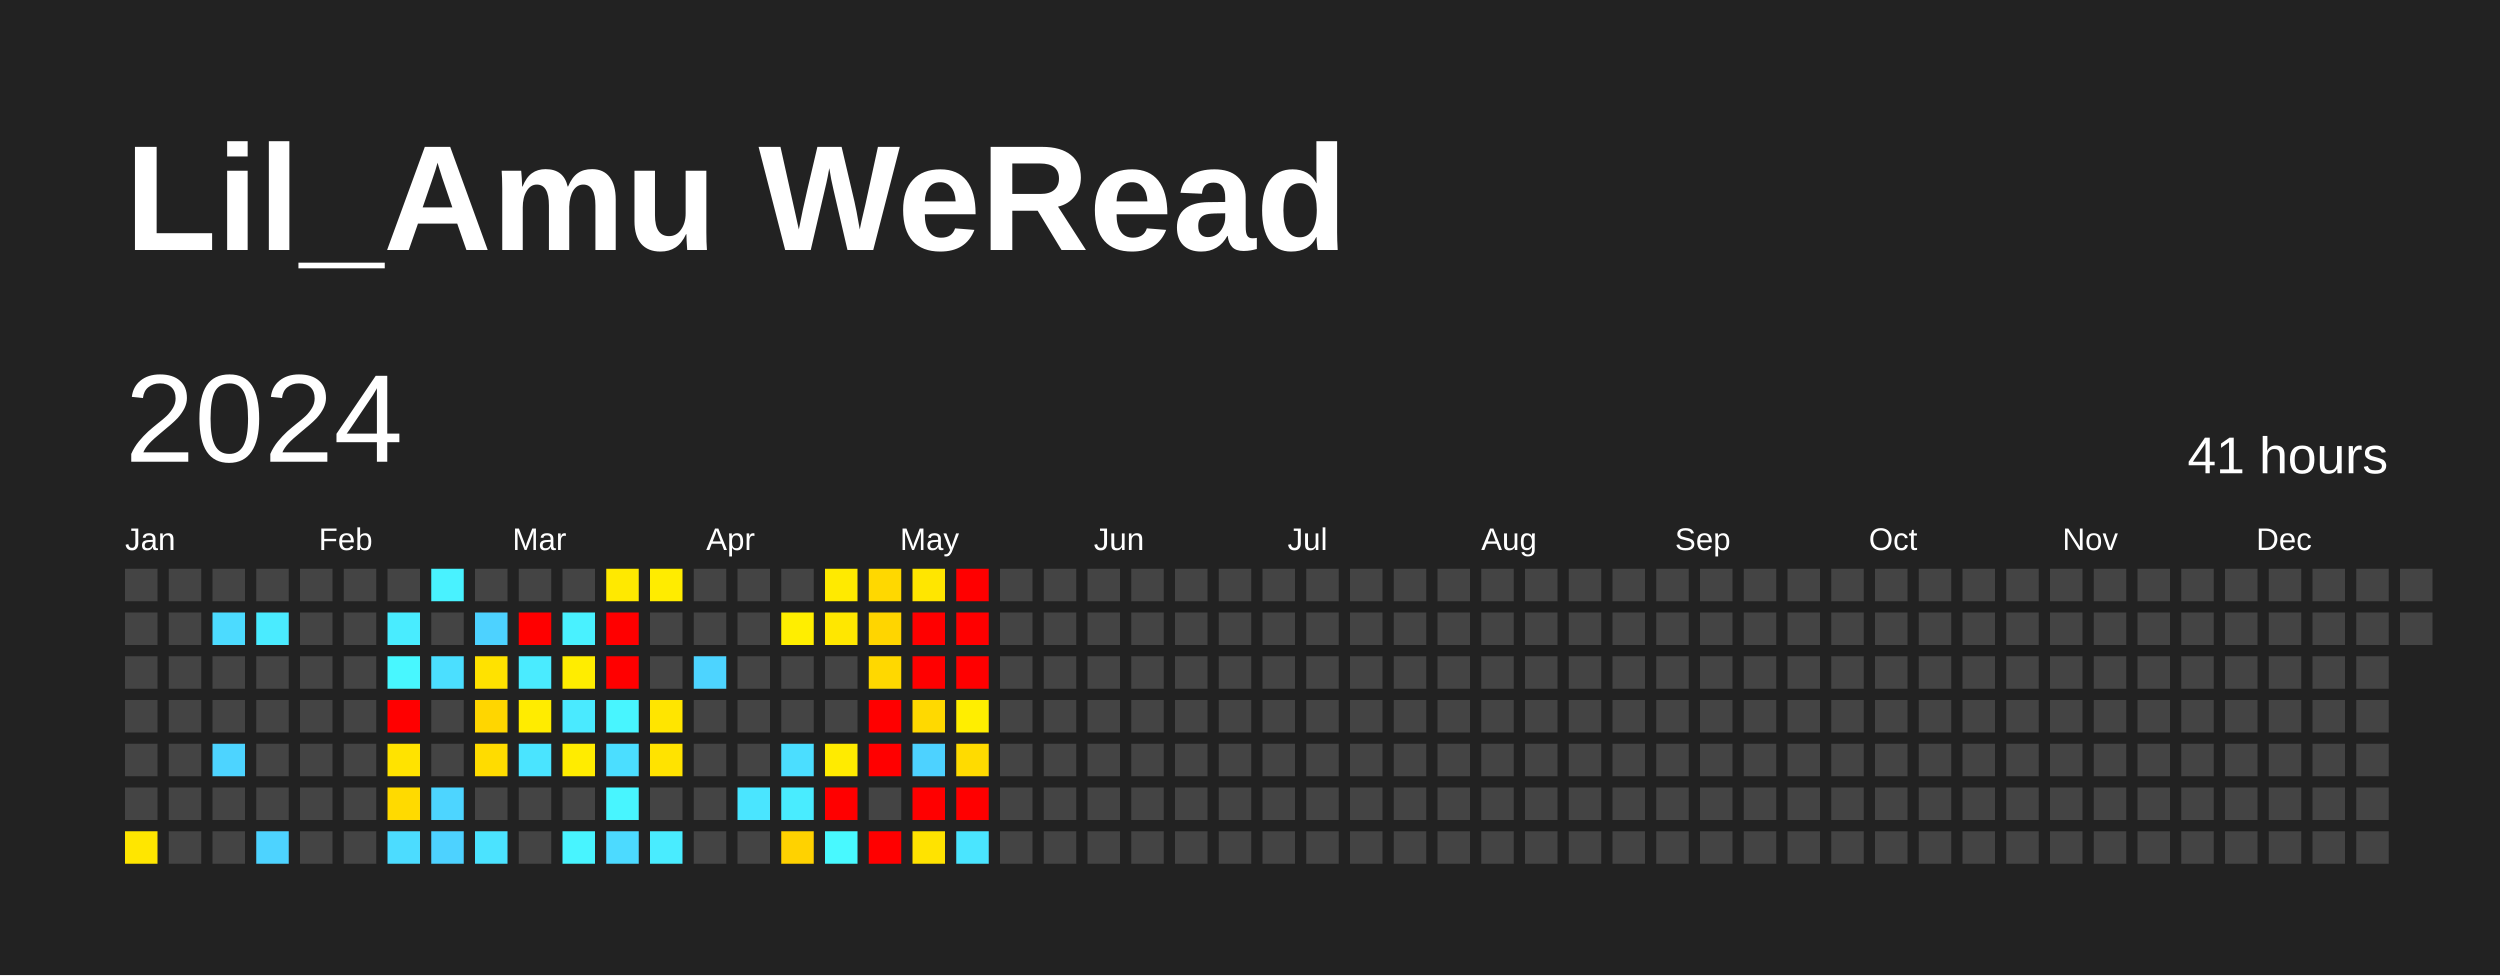
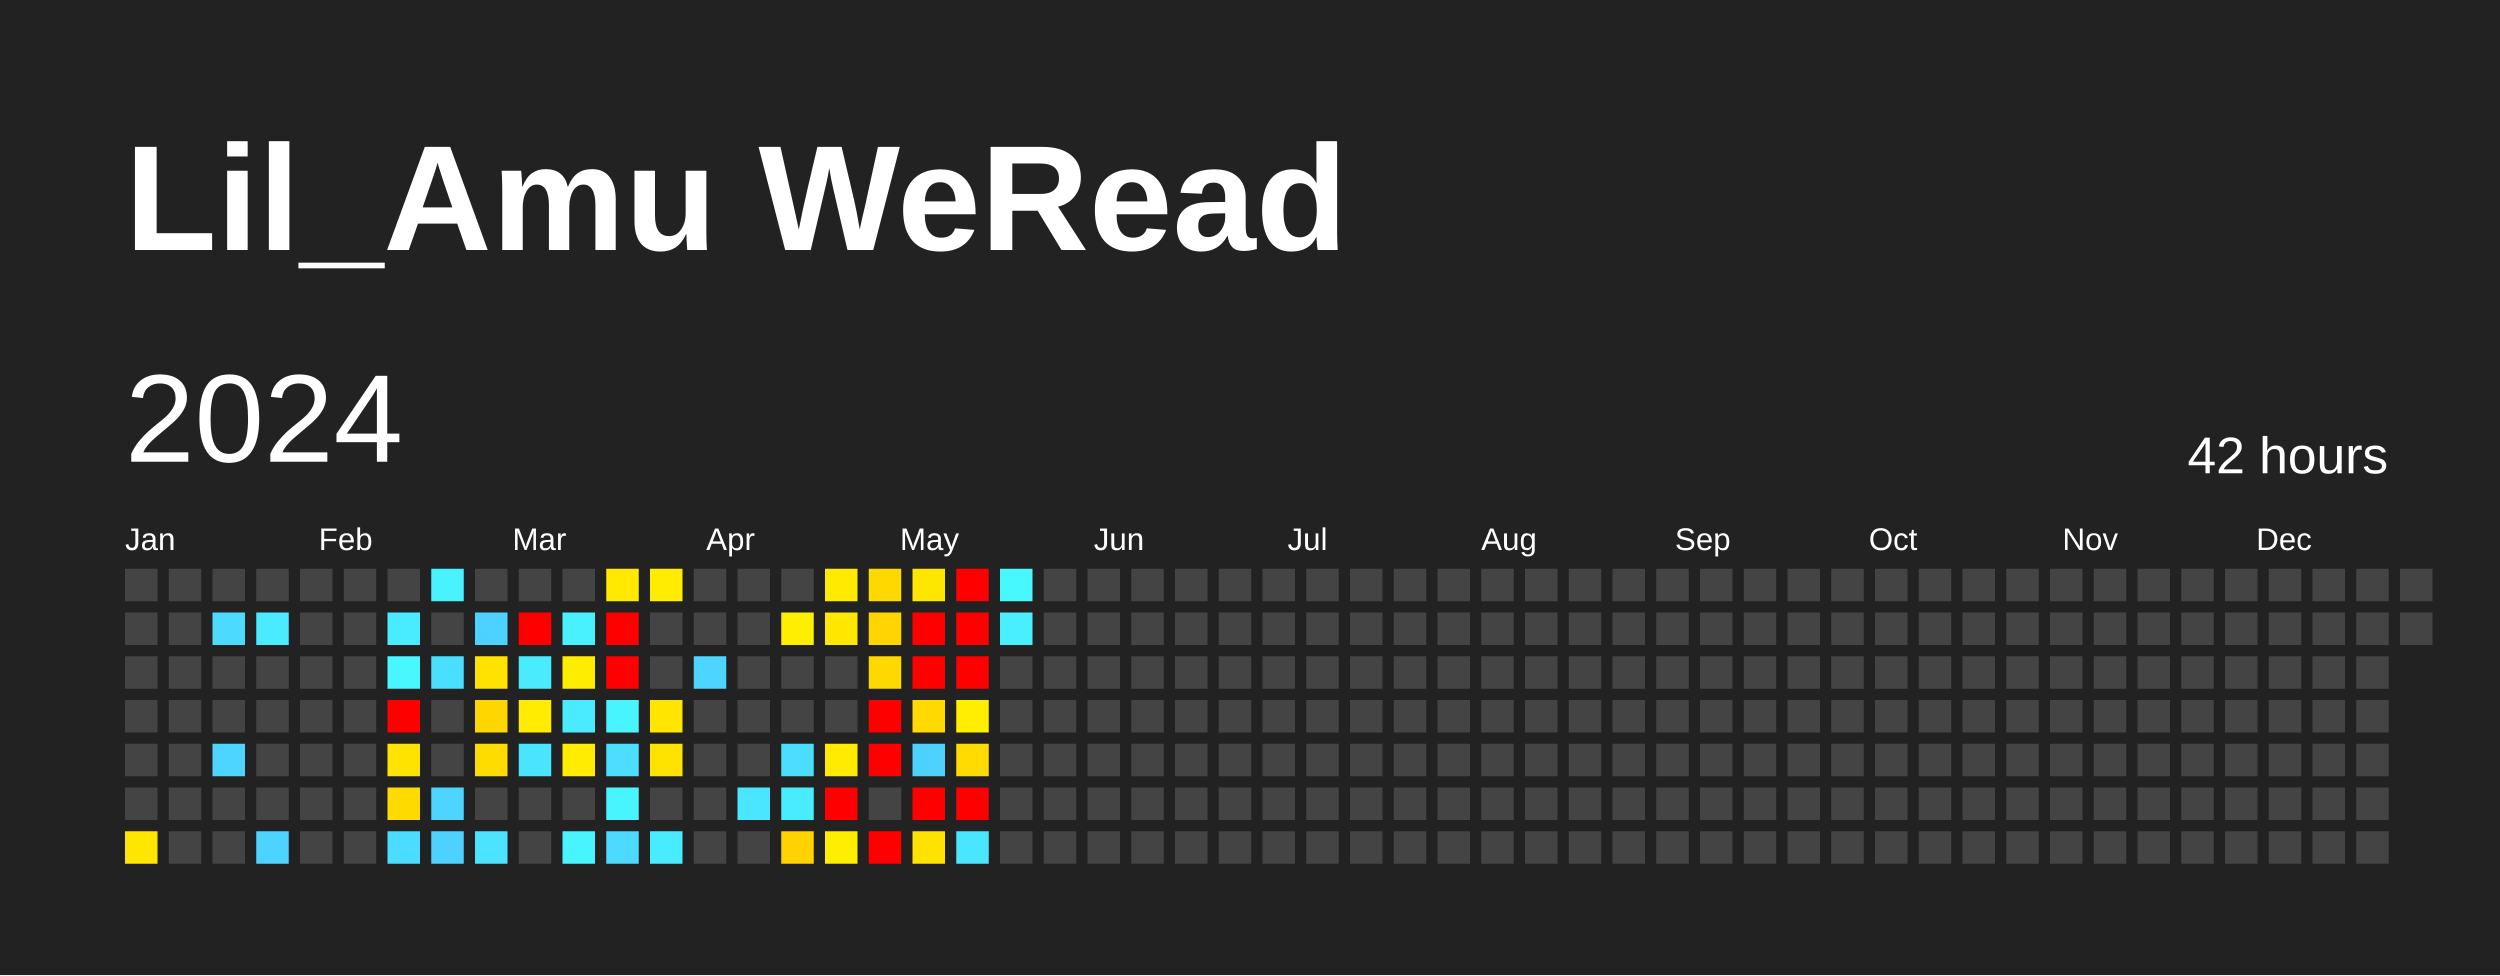
<svg xmlns="http://www.w3.org/2000/svg" baseProfile="full" height="78mm" version="1.1" viewBox="0,0,200,78" width="200mm">
  <defs />
  <rect fill="#222222" height="78" width="200" x="0" y="0" />
  <text fill="#FFFFFF" style="font-size:12px; font-family:Arial; font-weight:bold;" x="10" y="20">Lil_Amu WeRead</text>
  <text dominant-baseline="hanging" fill="#FFFFFF" style="font-size:10.0px; font-family:Arial;" x="10" y="30">2024</text>
-   <text dominant-baseline="hanging" fill="#FFFFFF" style="font-size:4.125px; font-family:Arial;" x="175" y="35">41 hours</text>
+   <text dominant-baseline="hanging" fill="#FFFFFF" style="font-size:4.125px; font-family:Arial;" x="175" y="35">42 hours</text>
  <text fill="#FFFFFF" style="font-size:2.5px; font-family:Arial" x="10.0" y="44">Jan</text>
  <text fill="#FFFFFF" style="font-size:2.5px; font-family:Arial" x="25.5" y="44">Feb</text>
  <text fill="#FFFFFF" style="font-size:2.5px; font-family:Arial" x="41.0" y="44">Mar</text>
  <text fill="#FFFFFF" style="font-size:2.5px; font-family:Arial" x="56.5" y="44">Apr</text>
  <text fill="#FFFFFF" style="font-size:2.5px; font-family:Arial" x="72.0" y="44">May</text>
  <text fill="#FFFFFF" style="font-size:2.5px; font-family:Arial" x="87.5" y="44">Jun</text>
  <text fill="#FFFFFF" style="font-size:2.5px; font-family:Arial" x="103.0" y="44">Jul</text>
  <text fill="#FFFFFF" style="font-size:2.5px; font-family:Arial" x="118.5" y="44">Aug</text>
  <text fill="#FFFFFF" style="font-size:2.5px; font-family:Arial" x="134.0" y="44">Sep</text>
  <text fill="#FFFFFF" style="font-size:2.5px; font-family:Arial" x="149.5" y="44">Oct</text>
  <text fill="#FFFFFF" style="font-size:2.5px; font-family:Arial" x="165.0" y="44">Nov</text>
  <text fill="#FFFFFF" style="font-size:2.5px; font-family:Arial" x="180.5" y="44">Dec</text>
  <rect fill="#444444" height="2.6" width="2.6" x="10.0" y="45.5" />
  <rect fill="#444444" height="2.6" width="2.6" x="10.0" y="49.0" />
  <rect fill="#444444" height="2.6" width="2.6" x="10.0" y="52.5" />
  <rect fill="#444444" height="2.6" width="2.6" x="10.0" y="56.0" />
  <rect fill="#444444" height="2.6" width="2.6" x="10.0" y="59.5" />
  <rect fill="#444444" height="2.6" width="2.6" x="10.0" y="63.0" />
  <rect fill="#ffe600" height="2.6" width="2.6" x="10.0" y="66.5" />
  <rect fill="#444444" height="2.6" width="2.6" x="13.5" y="45.5" />
  <rect fill="#444444" height="2.6" width="2.6" x="13.5" y="49.0" />
  <rect fill="#444444" height="2.6" width="2.6" x="13.5" y="52.5" />
  <rect fill="#444444" height="2.6" width="2.6" x="13.5" y="56.0" />
  <rect fill="#444444" height="2.6" width="2.6" x="13.5" y="59.5" />
  <rect fill="#444444" height="2.6" width="2.6" x="13.5" y="63.0" />
  <rect fill="#444444" height="2.6" width="2.6" x="13.5" y="66.5" />
  <rect fill="#444444" height="2.6" width="2.6" x="17.0" y="45.5" />
  <rect fill="#4cdbff" height="2.6" width="2.6" x="17.0" y="49.0" />
  <rect fill="#444444" height="2.6" width="2.6" x="17.0" y="52.5" />
  <rect fill="#444444" height="2.6" width="2.6" x="17.0" y="56.0" />
  <rect fill="#4dd4ff" height="2.6" width="2.6" x="17.0" y="59.5" />
  <rect fill="#444444" height="2.6" width="2.6" x="17.0" y="63.0" />
  <rect fill="#444444" height="2.6" width="2.6" x="17.0" y="66.5" />
  <rect fill="#444444" height="2.6" width="2.6" x="20.5" y="45.5" />
  <rect fill="#4aebff" height="2.6" width="2.6" x="20.5" y="49.0" />
  <rect fill="#444444" height="2.6" width="2.6" x="20.5" y="52.5" />
  <rect fill="#444444" height="2.6" width="2.6" x="20.5" y="56.0" />
  <rect fill="#444444" height="2.6" width="2.6" x="20.5" y="59.5" />
  <rect fill="#444444" height="2.6" width="2.6" x="20.5" y="63.0" />
  <rect fill="#4dd3ff" height="2.6" width="2.6" x="20.5" y="66.5" />
  <rect fill="#444444" height="2.6" width="2.6" x="24.0" y="45.5" />
  <rect fill="#444444" height="2.6" width="2.6" x="24.0" y="49.0" />
  <rect fill="#444444" height="2.6" width="2.6" x="24.0" y="52.5" />
  <rect fill="#444444" height="2.6" width="2.6" x="24.0" y="56.0" />
  <rect fill="#444444" height="2.6" width="2.6" x="24.0" y="59.5" />
  <rect fill="#444444" height="2.6" width="2.6" x="24.0" y="63.0" />
  <rect fill="#444444" height="2.6" width="2.6" x="24.0" y="66.5" />
  <rect fill="#444444" height="2.6" width="2.6" x="27.5" y="45.5" />
  <rect fill="#444444" height="2.6" width="2.6" x="27.5" y="49.0" />
  <rect fill="#444444" height="2.6" width="2.6" x="27.5" y="52.5" />
  <rect fill="#444444" height="2.6" width="2.6" x="27.5" y="56.0" />
  <rect fill="#444444" height="2.6" width="2.6" x="27.5" y="59.5" />
  <rect fill="#444444" height="2.6" width="2.6" x="27.5" y="63.0" />
  <rect fill="#444444" height="2.6" width="2.6" x="27.5" y="66.5" />
  <rect fill="#444444" height="2.6" width="2.6" x="31.0" y="45.5" />
  <rect fill="#49ecff" height="2.6" width="2.6" x="31.0" y="49.0" />
  <rect fill="#48f7ff" height="2.6" width="2.6" x="31.0" y="52.5" />
  <rect fill="red" height="2.6" width="2.6" x="31.0" y="56.0" />
  <rect fill="#ffe300" height="2.6" width="2.6" x="31.0" y="59.5" />
  <rect fill="#ffda00" height="2.6" width="2.6" x="31.0" y="63.0" />
  <rect fill="#4cdcff" height="2.6" width="2.6" x="31.0" y="66.5" />
  <rect fill="#49f2ff" height="2.6" width="2.6" x="34.5" y="45.5" />
  <rect fill="#444444" height="2.6" width="2.6" x="34.5" y="49.0" />
  <rect fill="#4bdfff" height="2.6" width="2.6" x="34.5" y="52.5" />
  <rect fill="#444444" height="2.6" width="2.6" x="34.5" y="56.0" />
  <rect fill="#444444" height="2.6" width="2.6" x="34.5" y="59.5" />
  <rect fill="#4dd5ff" height="2.6" width="2.6" x="34.5" y="63.0" />
  <rect fill="#4dd2ff" height="2.6" width="2.6" x="34.5" y="66.5" />
  <rect fill="#444444" height="2.6" width="2.6" x="38.0" y="45.5" />
  <rect fill="#4dd2ff" height="2.6" width="2.6" x="38.0" y="49.0" />
  <rect fill="#ffe200" height="2.6" width="2.6" x="38.0" y="52.5" />
  <rect fill="#ffd600" height="2.6" width="2.6" x="38.0" y="56.0" />
  <rect fill="#ffdc00" height="2.6" width="2.6" x="38.0" y="59.5" />
  <rect fill="#444444" height="2.6" width="2.6" x="38.0" y="63.0" />
  <rect fill="#4be3ff" height="2.6" width="2.6" x="38.0" y="66.5" />
  <rect fill="#444444" height="2.6" width="2.6" x="41.5" y="45.5" />
  <rect fill="red" height="2.6" width="2.6" x="41.5" y="49.0" />
  <rect fill="#4aebff" height="2.6" width="2.6" x="41.5" y="52.5" />
  <rect fill="#ffec00" height="2.6" width="2.6" x="41.5" y="56.0" />
  <rect fill="#4ae4ff" height="2.6" width="2.6" x="41.5" y="59.5" />
  <rect fill="#444444" height="2.6" width="2.6" x="41.5" y="63.0" />
  <rect fill="#444444" height="2.6" width="2.6" x="41.5" y="66.5" />
  <rect fill="#444444" height="2.6" width="2.6" x="45.0" y="45.5" />
  <rect fill="#49f1ff" height="2.6" width="2.6" x="45.0" y="49.0" />
  <rect fill="#ffed00" height="2.6" width="2.6" x="45.0" y="52.5" />
  <rect fill="#4aeaff" height="2.6" width="2.6" x="45.0" y="56.0" />
  <rect fill="#ffec00" height="2.6" width="2.6" x="45.0" y="59.5" />
  <rect fill="#444444" height="2.6" width="2.6" x="45.0" y="63.0" />
  <rect fill="#48f4ff" height="2.6" width="2.6" x="45.0" y="66.5" />
  <rect fill="#ffe900" height="2.6" width="2.6" x="48.5" y="45.5" />
  <rect fill="red" height="2.6" width="2.6" x="48.5" y="49.0" />
  <rect fill="red" height="2.6" width="2.6" x="48.5" y="52.5" />
  <rect fill="#48f5ff" height="2.6" width="2.6" x="48.5" y="56.0" />
  <rect fill="#4bdeff" height="2.6" width="2.6" x="48.5" y="59.5" />
  <rect fill="#48f5ff" height="2.6" width="2.6" x="48.5" y="63.0" />
  <rect fill="#4cdaff" height="2.6" width="2.6" x="48.5" y="66.5" />
  <rect fill="#ffec00" height="2.6" width="2.6" x="52.0" y="45.5" />
  <rect fill="#444444" height="2.6" width="2.6" x="52.0" y="49.0" />
  <rect fill="#444444" height="2.6" width="2.6" x="52.0" y="52.5" />
  <rect fill="#ffe500" height="2.6" width="2.6" x="52.0" y="56.0" />
  <rect fill="#ffe300" height="2.6" width="2.6" x="52.0" y="59.5" />
  <rect fill="#444444" height="2.6" width="2.6" x="52.0" y="63.0" />
  <rect fill="#49ecff" height="2.6" width="2.6" x="52.0" y="66.5" />
  <rect fill="#444444" height="2.6" width="2.6" x="55.5" y="45.5" />
  <rect fill="#444444" height="2.6" width="2.6" x="55.5" y="49.0" />
  <rect fill="#4dd4ff" height="2.6" width="2.6" x="55.5" y="52.5" />
  <rect fill="#444444" height="2.6" width="2.6" x="55.5" y="56.0" />
  <rect fill="#444444" height="2.6" width="2.6" x="55.5" y="59.5" />
  <rect fill="#444444" height="2.6" width="2.6" x="55.5" y="63.0" />
  <rect fill="#444444" height="2.6" width="2.6" x="55.5" y="66.5" />
  <rect fill="#444444" height="2.6" width="2.6" x="59.0" y="45.5" />
  <rect fill="#444444" height="2.6" width="2.6" x="59.0" y="49.0" />
  <rect fill="#444444" height="2.6" width="2.6" x="59.0" y="52.5" />
  <rect fill="#444444" height="2.6" width="2.6" x="59.0" y="56.0" />
  <rect fill="#444444" height="2.6" width="2.6" x="59.0" y="59.5" />
  <rect fill="#4ae5ff" height="2.6" width="2.6" x="59.0" y="63.0" />
  <rect fill="#444444" height="2.6" width="2.6" x="59.0" y="66.5" />
  <rect fill="#444444" height="2.6" width="2.6" x="62.5" y="45.5" />
  <rect fill="#ffee00" height="2.6" width="2.6" x="62.5" y="49.0" />
  <rect fill="#444444" height="2.6" width="2.6" x="62.5" y="52.5" />
  <rect fill="#444444" height="2.6" width="2.6" x="62.5" y="56.0" />
  <rect fill="#4bdeff" height="2.6" width="2.6" x="62.5" y="59.5" />
  <rect fill="#49ecff" height="2.6" width="2.6" x="62.5" y="63.0" />
  <rect fill="#ffd200" height="2.6" width="2.6" x="62.5" y="66.5" />
  <rect fill="#ffea00" height="2.6" width="2.6" x="66.0" y="45.5" />
  <rect fill="#ffe700" height="2.6" width="2.6" x="66.0" y="49.0" />
  <rect fill="#444444" height="2.6" width="2.6" x="66.0" y="52.5" />
  <rect fill="#444444" height="2.6" width="2.6" x="66.0" y="56.0" />
  <rect fill="#ffeb00" height="2.6" width="2.6" x="66.0" y="59.5" />
  <rect fill="red" height="2.6" width="2.6" x="66.0" y="63.0" />
-   <rect fill="#48f9ff" height="2.6" width="2.6" x="66.0" y="66.5" />
+   <rect fill="#ffee00" height="2.6" width="2.6" x="66.0" y="66.5" />
  <rect fill="#ffd800" height="2.6" width="2.6" x="69.5" y="45.5" />
  <rect fill="#ffd500" height="2.6" width="2.6" x="69.5" y="49.0" />
  <rect fill="#ffd800" height="2.6" width="2.6" x="69.5" y="52.5" />
  <rect fill="red" height="2.6" width="2.6" x="69.5" y="56.0" />
  <rect fill="red" height="2.6" width="2.6" x="69.5" y="59.5" />
  <rect fill="#444444" height="2.6" width="2.6" x="69.5" y="63.0" />
  <rect fill="red" height="2.6" width="2.6" x="69.5" y="66.5" />
  <rect fill="#ffe600" height="2.6" width="2.6" x="73.0" y="45.5" />
  <rect fill="red" height="2.6" width="2.6" x="73.0" y="49.0" />
  <rect fill="red" height="2.6" width="2.6" x="73.0" y="52.5" />
  <rect fill="#ffd900" height="2.6" width="2.6" x="73.0" y="56.0" />
  <rect fill="#4dd2ff" height="2.6" width="2.6" x="73.0" y="59.5" />
  <rect fill="red" height="2.6" width="2.6" x="73.0" y="63.0" />
  <rect fill="#ffe300" height="2.6" width="2.6" x="73.0" y="66.5" />
  <rect fill="red" height="2.6" width="2.6" x="76.5" y="45.5" />
  <rect fill="red" height="2.6" width="2.6" x="76.5" y="49.0" />
  <rect fill="red" height="2.6" width="2.6" x="76.5" y="52.5" />
  <rect fill="#ffee00" height="2.6" width="2.6" x="76.5" y="56.0" />
  <rect fill="#ffdb00" height="2.6" width="2.6" x="76.5" y="59.5" />
  <rect fill="red" height="2.6" width="2.6" x="76.5" y="63.0" />
  <rect fill="#4ae5ff" height="2.6" width="2.6" x="76.5" y="66.5" />
-   <rect fill="#444444" height="2.6" width="2.6" x="80.0" y="45.5" />
-   <rect fill="#444444" height="2.6" width="2.6" x="80.0" y="49.0" />
+   <rect fill="#48f8ff" height="2.6" width="2.6" x="80.0" y="45.5" />
+   <rect fill="#49efff" height="2.6" width="2.6" x="80.0" y="49.0" />
  <rect fill="#444444" height="2.6" width="2.6" x="80.0" y="52.5" />
  <rect fill="#444444" height="2.6" width="2.6" x="80.0" y="56.0" />
  <rect fill="#444444" height="2.6" width="2.6" x="80.0" y="59.5" />
  <rect fill="#444444" height="2.6" width="2.6" x="80.0" y="63.0" />
  <rect fill="#444444" height="2.6" width="2.6" x="80.0" y="66.5" />
  <rect fill="#444444" height="2.6" width="2.6" x="83.5" y="45.5" />
  <rect fill="#444444" height="2.6" width="2.6" x="83.5" y="49.0" />
  <rect fill="#444444" height="2.6" width="2.6" x="83.5" y="52.5" />
  <rect fill="#444444" height="2.6" width="2.6" x="83.5" y="56.0" />
  <rect fill="#444444" height="2.6" width="2.6" x="83.5" y="59.5" />
  <rect fill="#444444" height="2.6" width="2.6" x="83.5" y="63.0" />
  <rect fill="#444444" height="2.6" width="2.6" x="83.5" y="66.5" />
  <rect fill="#444444" height="2.6" width="2.6" x="87.0" y="45.5" />
  <rect fill="#444444" height="2.6" width="2.6" x="87.0" y="49.0" />
  <rect fill="#444444" height="2.6" width="2.6" x="87.0" y="52.5" />
  <rect fill="#444444" height="2.6" width="2.6" x="87.0" y="56.0" />
  <rect fill="#444444" height="2.6" width="2.6" x="87.0" y="59.5" />
  <rect fill="#444444" height="2.6" width="2.6" x="87.0" y="63.0" />
  <rect fill="#444444" height="2.6" width="2.6" x="87.0" y="66.5" />
  <rect fill="#444444" height="2.6" width="2.6" x="90.5" y="45.5" />
  <rect fill="#444444" height="2.6" width="2.6" x="90.5" y="49.0" />
  <rect fill="#444444" height="2.6" width="2.6" x="90.5" y="52.5" />
  <rect fill="#444444" height="2.6" width="2.6" x="90.5" y="56.0" />
  <rect fill="#444444" height="2.6" width="2.6" x="90.5" y="59.5" />
  <rect fill="#444444" height="2.6" width="2.6" x="90.5" y="63.0" />
  <rect fill="#444444" height="2.6" width="2.6" x="90.5" y="66.5" />
  <rect fill="#444444" height="2.6" width="2.6" x="94.0" y="45.5" />
  <rect fill="#444444" height="2.6" width="2.6" x="94.0" y="49.0" />
  <rect fill="#444444" height="2.6" width="2.6" x="94.0" y="52.5" />
  <rect fill="#444444" height="2.6" width="2.6" x="94.0" y="56.0" />
  <rect fill="#444444" height="2.6" width="2.6" x="94.0" y="59.5" />
  <rect fill="#444444" height="2.6" width="2.6" x="94.0" y="63.0" />
  <rect fill="#444444" height="2.6" width="2.6" x="94.0" y="66.5" />
  <rect fill="#444444" height="2.6" width="2.6" x="97.5" y="45.5" />
  <rect fill="#444444" height="2.6" width="2.6" x="97.5" y="49.0" />
  <rect fill="#444444" height="2.6" width="2.6" x="97.5" y="52.5" />
  <rect fill="#444444" height="2.6" width="2.6" x="97.5" y="56.0" />
  <rect fill="#444444" height="2.6" width="2.6" x="97.5" y="59.5" />
  <rect fill="#444444" height="2.6" width="2.6" x="97.5" y="63.0" />
  <rect fill="#444444" height="2.6" width="2.6" x="97.5" y="66.5" />
  <rect fill="#444444" height="2.6" width="2.6" x="101.0" y="45.5" />
  <rect fill="#444444" height="2.6" width="2.6" x="101.0" y="49.0" />
  <rect fill="#444444" height="2.6" width="2.6" x="101.0" y="52.5" />
  <rect fill="#444444" height="2.6" width="2.6" x="101.0" y="56.0" />
  <rect fill="#444444" height="2.6" width="2.6" x="101.0" y="59.5" />
  <rect fill="#444444" height="2.6" width="2.6" x="101.0" y="63.0" />
  <rect fill="#444444" height="2.6" width="2.6" x="101.0" y="66.5" />
  <rect fill="#444444" height="2.6" width="2.6" x="104.5" y="45.5" />
  <rect fill="#444444" height="2.6" width="2.6" x="104.5" y="49.0" />
  <rect fill="#444444" height="2.6" width="2.6" x="104.5" y="52.5" />
  <rect fill="#444444" height="2.6" width="2.6" x="104.5" y="56.0" />
  <rect fill="#444444" height="2.6" width="2.6" x="104.5" y="59.5" />
  <rect fill="#444444" height="2.6" width="2.6" x="104.5" y="63.0" />
  <rect fill="#444444" height="2.6" width="2.6" x="104.5" y="66.5" />
  <rect fill="#444444" height="2.6" width="2.6" x="108.0" y="45.5" />
  <rect fill="#444444" height="2.6" width="2.6" x="108.0" y="49.0" />
  <rect fill="#444444" height="2.6" width="2.6" x="108.0" y="52.5" />
  <rect fill="#444444" height="2.6" width="2.6" x="108.0" y="56.0" />
  <rect fill="#444444" height="2.6" width="2.6" x="108.0" y="59.5" />
  <rect fill="#444444" height="2.6" width="2.6" x="108.0" y="63.0" />
  <rect fill="#444444" height="2.6" width="2.6" x="108.0" y="66.5" />
  <rect fill="#444444" height="2.6" width="2.6" x="111.5" y="45.5" />
  <rect fill="#444444" height="2.6" width="2.6" x="111.5" y="49.0" />
  <rect fill="#444444" height="2.6" width="2.6" x="111.5" y="52.5" />
  <rect fill="#444444" height="2.6" width="2.6" x="111.5" y="56.0" />
  <rect fill="#444444" height="2.6" width="2.6" x="111.5" y="59.5" />
  <rect fill="#444444" height="2.6" width="2.6" x="111.5" y="63.0" />
  <rect fill="#444444" height="2.6" width="2.6" x="111.5" y="66.5" />
  <rect fill="#444444" height="2.6" width="2.6" x="115.0" y="45.5" />
  <rect fill="#444444" height="2.6" width="2.6" x="115.0" y="49.0" />
  <rect fill="#444444" height="2.6" width="2.6" x="115.0" y="52.5" />
  <rect fill="#444444" height="2.6" width="2.6" x="115.0" y="56.0" />
  <rect fill="#444444" height="2.6" width="2.6" x="115.0" y="59.5" />
  <rect fill="#444444" height="2.6" width="2.6" x="115.0" y="63.0" />
  <rect fill="#444444" height="2.6" width="2.6" x="115.0" y="66.5" />
  <rect fill="#444444" height="2.6" width="2.6" x="118.5" y="45.5" />
  <rect fill="#444444" height="2.6" width="2.6" x="118.5" y="49.0" />
  <rect fill="#444444" height="2.6" width="2.6" x="118.5" y="52.5" />
  <rect fill="#444444" height="2.6" width="2.6" x="118.5" y="56.0" />
  <rect fill="#444444" height="2.6" width="2.6" x="118.5" y="59.5" />
  <rect fill="#444444" height="2.6" width="2.6" x="118.5" y="63.0" />
  <rect fill="#444444" height="2.6" width="2.6" x="118.5" y="66.5" />
  <rect fill="#444444" height="2.6" width="2.6" x="122.0" y="45.5" />
  <rect fill="#444444" height="2.6" width="2.6" x="122.0" y="49.0" />
  <rect fill="#444444" height="2.6" width="2.6" x="122.0" y="52.5" />
  <rect fill="#444444" height="2.6" width="2.6" x="122.0" y="56.0" />
  <rect fill="#444444" height="2.6" width="2.6" x="122.0" y="59.5" />
  <rect fill="#444444" height="2.6" width="2.6" x="122.0" y="63.0" />
  <rect fill="#444444" height="2.6" width="2.6" x="122.0" y="66.5" />
  <rect fill="#444444" height="2.6" width="2.6" x="125.5" y="45.5" />
  <rect fill="#444444" height="2.6" width="2.6" x="125.5" y="49.0" />
  <rect fill="#444444" height="2.6" width="2.6" x="125.5" y="52.5" />
  <rect fill="#444444" height="2.6" width="2.6" x="125.5" y="56.0" />
  <rect fill="#444444" height="2.6" width="2.6" x="125.5" y="59.5" />
  <rect fill="#444444" height="2.6" width="2.6" x="125.5" y="63.0" />
  <rect fill="#444444" height="2.6" width="2.6" x="125.5" y="66.5" />
  <rect fill="#444444" height="2.6" width="2.6" x="129.0" y="45.5" />
  <rect fill="#444444" height="2.6" width="2.6" x="129.0" y="49.0" />
  <rect fill="#444444" height="2.6" width="2.6" x="129.0" y="52.5" />
  <rect fill="#444444" height="2.6" width="2.6" x="129.0" y="56.0" />
  <rect fill="#444444" height="2.6" width="2.6" x="129.0" y="59.5" />
  <rect fill="#444444" height="2.6" width="2.6" x="129.0" y="63.0" />
  <rect fill="#444444" height="2.6" width="2.6" x="129.0" y="66.5" />
  <rect fill="#444444" height="2.6" width="2.6" x="132.5" y="45.5" />
  <rect fill="#444444" height="2.6" width="2.6" x="132.5" y="49.0" />
  <rect fill="#444444" height="2.6" width="2.6" x="132.5" y="52.5" />
  <rect fill="#444444" height="2.6" width="2.6" x="132.5" y="56.0" />
  <rect fill="#444444" height="2.6" width="2.6" x="132.5" y="59.5" />
  <rect fill="#444444" height="2.6" width="2.6" x="132.5" y="63.0" />
  <rect fill="#444444" height="2.6" width="2.6" x="132.5" y="66.5" />
  <rect fill="#444444" height="2.6" width="2.6" x="136.0" y="45.5" />
  <rect fill="#444444" height="2.6" width="2.6" x="136.0" y="49.0" />
  <rect fill="#444444" height="2.6" width="2.6" x="136.0" y="52.5" />
  <rect fill="#444444" height="2.6" width="2.6" x="136.0" y="56.0" />
  <rect fill="#444444" height="2.6" width="2.6" x="136.0" y="59.5" />
  <rect fill="#444444" height="2.6" width="2.6" x="136.0" y="63.0" />
  <rect fill="#444444" height="2.6" width="2.6" x="136.0" y="66.5" />
  <rect fill="#444444" height="2.6" width="2.6" x="139.5" y="45.5" />
  <rect fill="#444444" height="2.6" width="2.6" x="139.5" y="49.0" />
  <rect fill="#444444" height="2.6" width="2.6" x="139.5" y="52.5" />
  <rect fill="#444444" height="2.6" width="2.6" x="139.5" y="56.0" />
  <rect fill="#444444" height="2.6" width="2.6" x="139.5" y="59.5" />
  <rect fill="#444444" height="2.6" width="2.6" x="139.5" y="63.0" />
  <rect fill="#444444" height="2.6" width="2.6" x="139.5" y="66.5" />
  <rect fill="#444444" height="2.6" width="2.6" x="143.0" y="45.5" />
  <rect fill="#444444" height="2.6" width="2.6" x="143.0" y="49.0" />
  <rect fill="#444444" height="2.6" width="2.6" x="143.0" y="52.5" />
  <rect fill="#444444" height="2.6" width="2.6" x="143.0" y="56.0" />
  <rect fill="#444444" height="2.6" width="2.6" x="143.0" y="59.5" />
  <rect fill="#444444" height="2.6" width="2.6" x="143.0" y="63.0" />
  <rect fill="#444444" height="2.6" width="2.6" x="143.0" y="66.5" />
  <rect fill="#444444" height="2.6" width="2.6" x="146.5" y="45.5" />
  <rect fill="#444444" height="2.6" width="2.6" x="146.5" y="49.0" />
  <rect fill="#444444" height="2.6" width="2.6" x="146.5" y="52.5" />
  <rect fill="#444444" height="2.6" width="2.6" x="146.5" y="56.0" />
  <rect fill="#444444" height="2.6" width="2.6" x="146.5" y="59.5" />
  <rect fill="#444444" height="2.6" width="2.6" x="146.5" y="63.0" />
  <rect fill="#444444" height="2.6" width="2.6" x="146.5" y="66.5" />
  <rect fill="#444444" height="2.6" width="2.6" x="150.0" y="45.5" />
  <rect fill="#444444" height="2.6" width="2.6" x="150.0" y="49.0" />
  <rect fill="#444444" height="2.6" width="2.6" x="150.0" y="52.5" />
  <rect fill="#444444" height="2.6" width="2.6" x="150.0" y="56.0" />
  <rect fill="#444444" height="2.6" width="2.6" x="150.0" y="59.5" />
  <rect fill="#444444" height="2.6" width="2.6" x="150.0" y="63.0" />
  <rect fill="#444444" height="2.6" width="2.6" x="150.0" y="66.5" />
  <rect fill="#444444" height="2.6" width="2.6" x="153.5" y="45.5" />
  <rect fill="#444444" height="2.6" width="2.6" x="153.5" y="49.0" />
  <rect fill="#444444" height="2.6" width="2.6" x="153.5" y="52.5" />
  <rect fill="#444444" height="2.6" width="2.6" x="153.5" y="56.0" />
  <rect fill="#444444" height="2.6" width="2.6" x="153.5" y="59.5" />
  <rect fill="#444444" height="2.6" width="2.6" x="153.5" y="63.0" />
  <rect fill="#444444" height="2.6" width="2.6" x="153.5" y="66.5" />
  <rect fill="#444444" height="2.6" width="2.6" x="157.0" y="45.5" />
  <rect fill="#444444" height="2.6" width="2.6" x="157.0" y="49.0" />
  <rect fill="#444444" height="2.6" width="2.6" x="157.0" y="52.5" />
  <rect fill="#444444" height="2.6" width="2.6" x="157.0" y="56.0" />
  <rect fill="#444444" height="2.6" width="2.6" x="157.0" y="59.5" />
  <rect fill="#444444" height="2.6" width="2.6" x="157.0" y="63.0" />
  <rect fill="#444444" height="2.6" width="2.6" x="157.0" y="66.5" />
  <rect fill="#444444" height="2.6" width="2.6" x="160.5" y="45.5" />
  <rect fill="#444444" height="2.6" width="2.6" x="160.5" y="49.0" />
  <rect fill="#444444" height="2.6" width="2.6" x="160.5" y="52.5" />
  <rect fill="#444444" height="2.6" width="2.6" x="160.5" y="56.0" />
  <rect fill="#444444" height="2.6" width="2.6" x="160.5" y="59.5" />
  <rect fill="#444444" height="2.6" width="2.6" x="160.5" y="63.0" />
  <rect fill="#444444" height="2.6" width="2.6" x="160.5" y="66.5" />
  <rect fill="#444444" height="2.6" width="2.6" x="164.0" y="45.5" />
  <rect fill="#444444" height="2.6" width="2.6" x="164.0" y="49.0" />
  <rect fill="#444444" height="2.6" width="2.6" x="164.0" y="52.5" />
  <rect fill="#444444" height="2.6" width="2.6" x="164.0" y="56.0" />
  <rect fill="#444444" height="2.6" width="2.6" x="164.0" y="59.5" />
  <rect fill="#444444" height="2.6" width="2.6" x="164.0" y="63.0" />
  <rect fill="#444444" height="2.6" width="2.6" x="164.0" y="66.5" />
  <rect fill="#444444" height="2.6" width="2.6" x="167.5" y="45.5" />
  <rect fill="#444444" height="2.6" width="2.6" x="167.5" y="49.0" />
  <rect fill="#444444" height="2.6" width="2.6" x="167.5" y="52.5" />
  <rect fill="#444444" height="2.6" width="2.6" x="167.5" y="56.0" />
  <rect fill="#444444" height="2.6" width="2.6" x="167.5" y="59.5" />
  <rect fill="#444444" height="2.6" width="2.6" x="167.5" y="63.0" />
  <rect fill="#444444" height="2.6" width="2.6" x="167.5" y="66.5" />
  <rect fill="#444444" height="2.6" width="2.6" x="171.0" y="45.5" />
  <rect fill="#444444" height="2.6" width="2.6" x="171.0" y="49.0" />
  <rect fill="#444444" height="2.6" width="2.6" x="171.0" y="52.5" />
  <rect fill="#444444" height="2.6" width="2.6" x="171.0" y="56.0" />
  <rect fill="#444444" height="2.6" width="2.6" x="171.0" y="59.5" />
  <rect fill="#444444" height="2.6" width="2.6" x="171.0" y="63.0" />
  <rect fill="#444444" height="2.6" width="2.6" x="171.0" y="66.5" />
  <rect fill="#444444" height="2.6" width="2.6" x="174.5" y="45.5" />
  <rect fill="#444444" height="2.6" width="2.6" x="174.5" y="49.0" />
  <rect fill="#444444" height="2.6" width="2.6" x="174.5" y="52.5" />
  <rect fill="#444444" height="2.6" width="2.6" x="174.5" y="56.0" />
  <rect fill="#444444" height="2.6" width="2.6" x="174.5" y="59.5" />
  <rect fill="#444444" height="2.6" width="2.6" x="174.5" y="63.0" />
  <rect fill="#444444" height="2.6" width="2.6" x="174.5" y="66.5" />
  <rect fill="#444444" height="2.6" width="2.6" x="178.0" y="45.5" />
  <rect fill="#444444" height="2.6" width="2.6" x="178.0" y="49.0" />
  <rect fill="#444444" height="2.6" width="2.6" x="178.0" y="52.5" />
  <rect fill="#444444" height="2.6" width="2.6" x="178.0" y="56.0" />
  <rect fill="#444444" height="2.6" width="2.6" x="178.0" y="59.5" />
  <rect fill="#444444" height="2.6" width="2.6" x="178.0" y="63.0" />
  <rect fill="#444444" height="2.6" width="2.6" x="178.0" y="66.5" />
  <rect fill="#444444" height="2.6" width="2.6" x="181.5" y="45.5" />
  <rect fill="#444444" height="2.6" width="2.6" x="181.5" y="49.0" />
  <rect fill="#444444" height="2.6" width="2.6" x="181.5" y="52.5" />
  <rect fill="#444444" height="2.6" width="2.6" x="181.5" y="56.0" />
  <rect fill="#444444" height="2.6" width="2.6" x="181.5" y="59.5" />
  <rect fill="#444444" height="2.6" width="2.6" x="181.5" y="63.0" />
  <rect fill="#444444" height="2.6" width="2.6" x="181.5" y="66.5" />
  <rect fill="#444444" height="2.6" width="2.6" x="185.0" y="45.5" />
  <rect fill="#444444" height="2.6" width="2.6" x="185.0" y="49.0" />
  <rect fill="#444444" height="2.6" width="2.6" x="185.0" y="52.5" />
  <rect fill="#444444" height="2.6" width="2.6" x="185.0" y="56.0" />
  <rect fill="#444444" height="2.6" width="2.6" x="185.0" y="59.5" />
  <rect fill="#444444" height="2.6" width="2.6" x="185.0" y="63.0" />
  <rect fill="#444444" height="2.6" width="2.6" x="185.0" y="66.5" />
  <rect fill="#444444" height="2.6" width="2.6" x="188.5" y="45.5" />
  <rect fill="#444444" height="2.6" width="2.6" x="188.5" y="49.0" />
  <rect fill="#444444" height="2.6" width="2.6" x="188.5" y="52.5" />
  <rect fill="#444444" height="2.6" width="2.6" x="188.5" y="56.0" />
  <rect fill="#444444" height="2.6" width="2.6" x="188.5" y="59.5" />
  <rect fill="#444444" height="2.6" width="2.6" x="188.5" y="63.0" />
  <rect fill="#444444" height="2.6" width="2.6" x="188.5" y="66.5" />
  <rect fill="#444444" height="2.6" width="2.6" x="192.0" y="45.5" />
  <rect fill="#444444" height="2.6" width="2.6" x="192.0" y="49.0" />
</svg>
